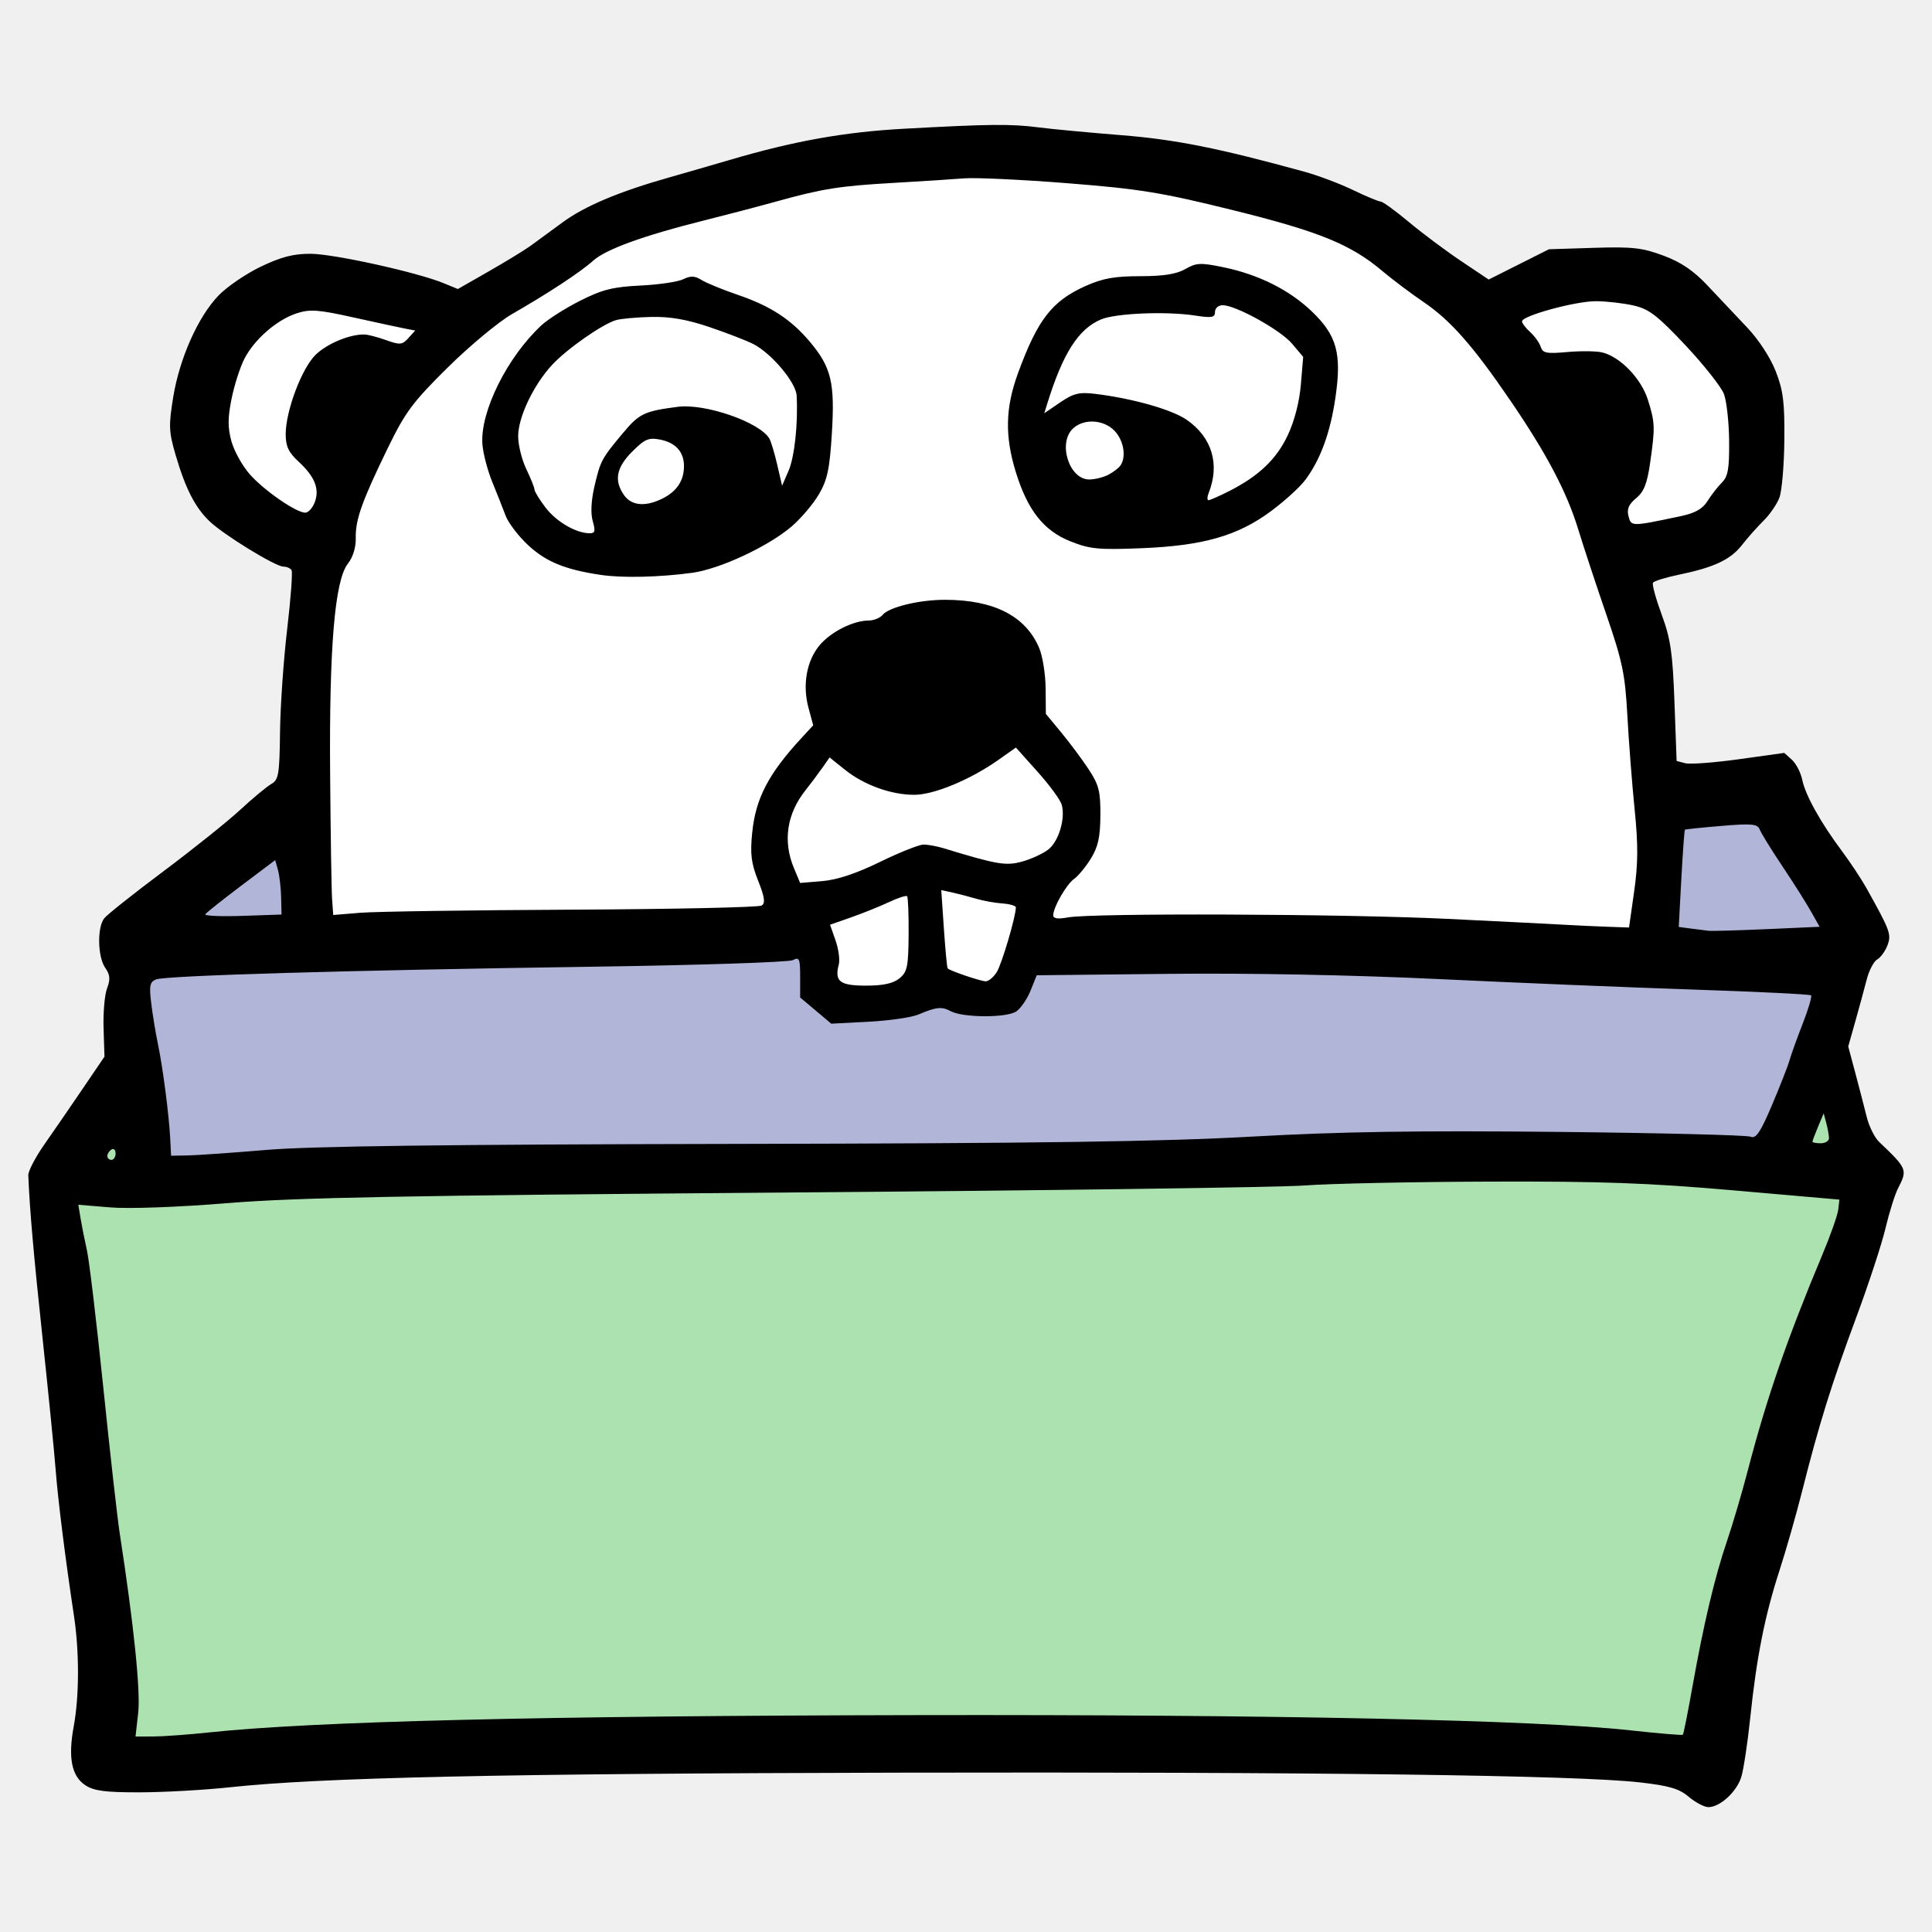
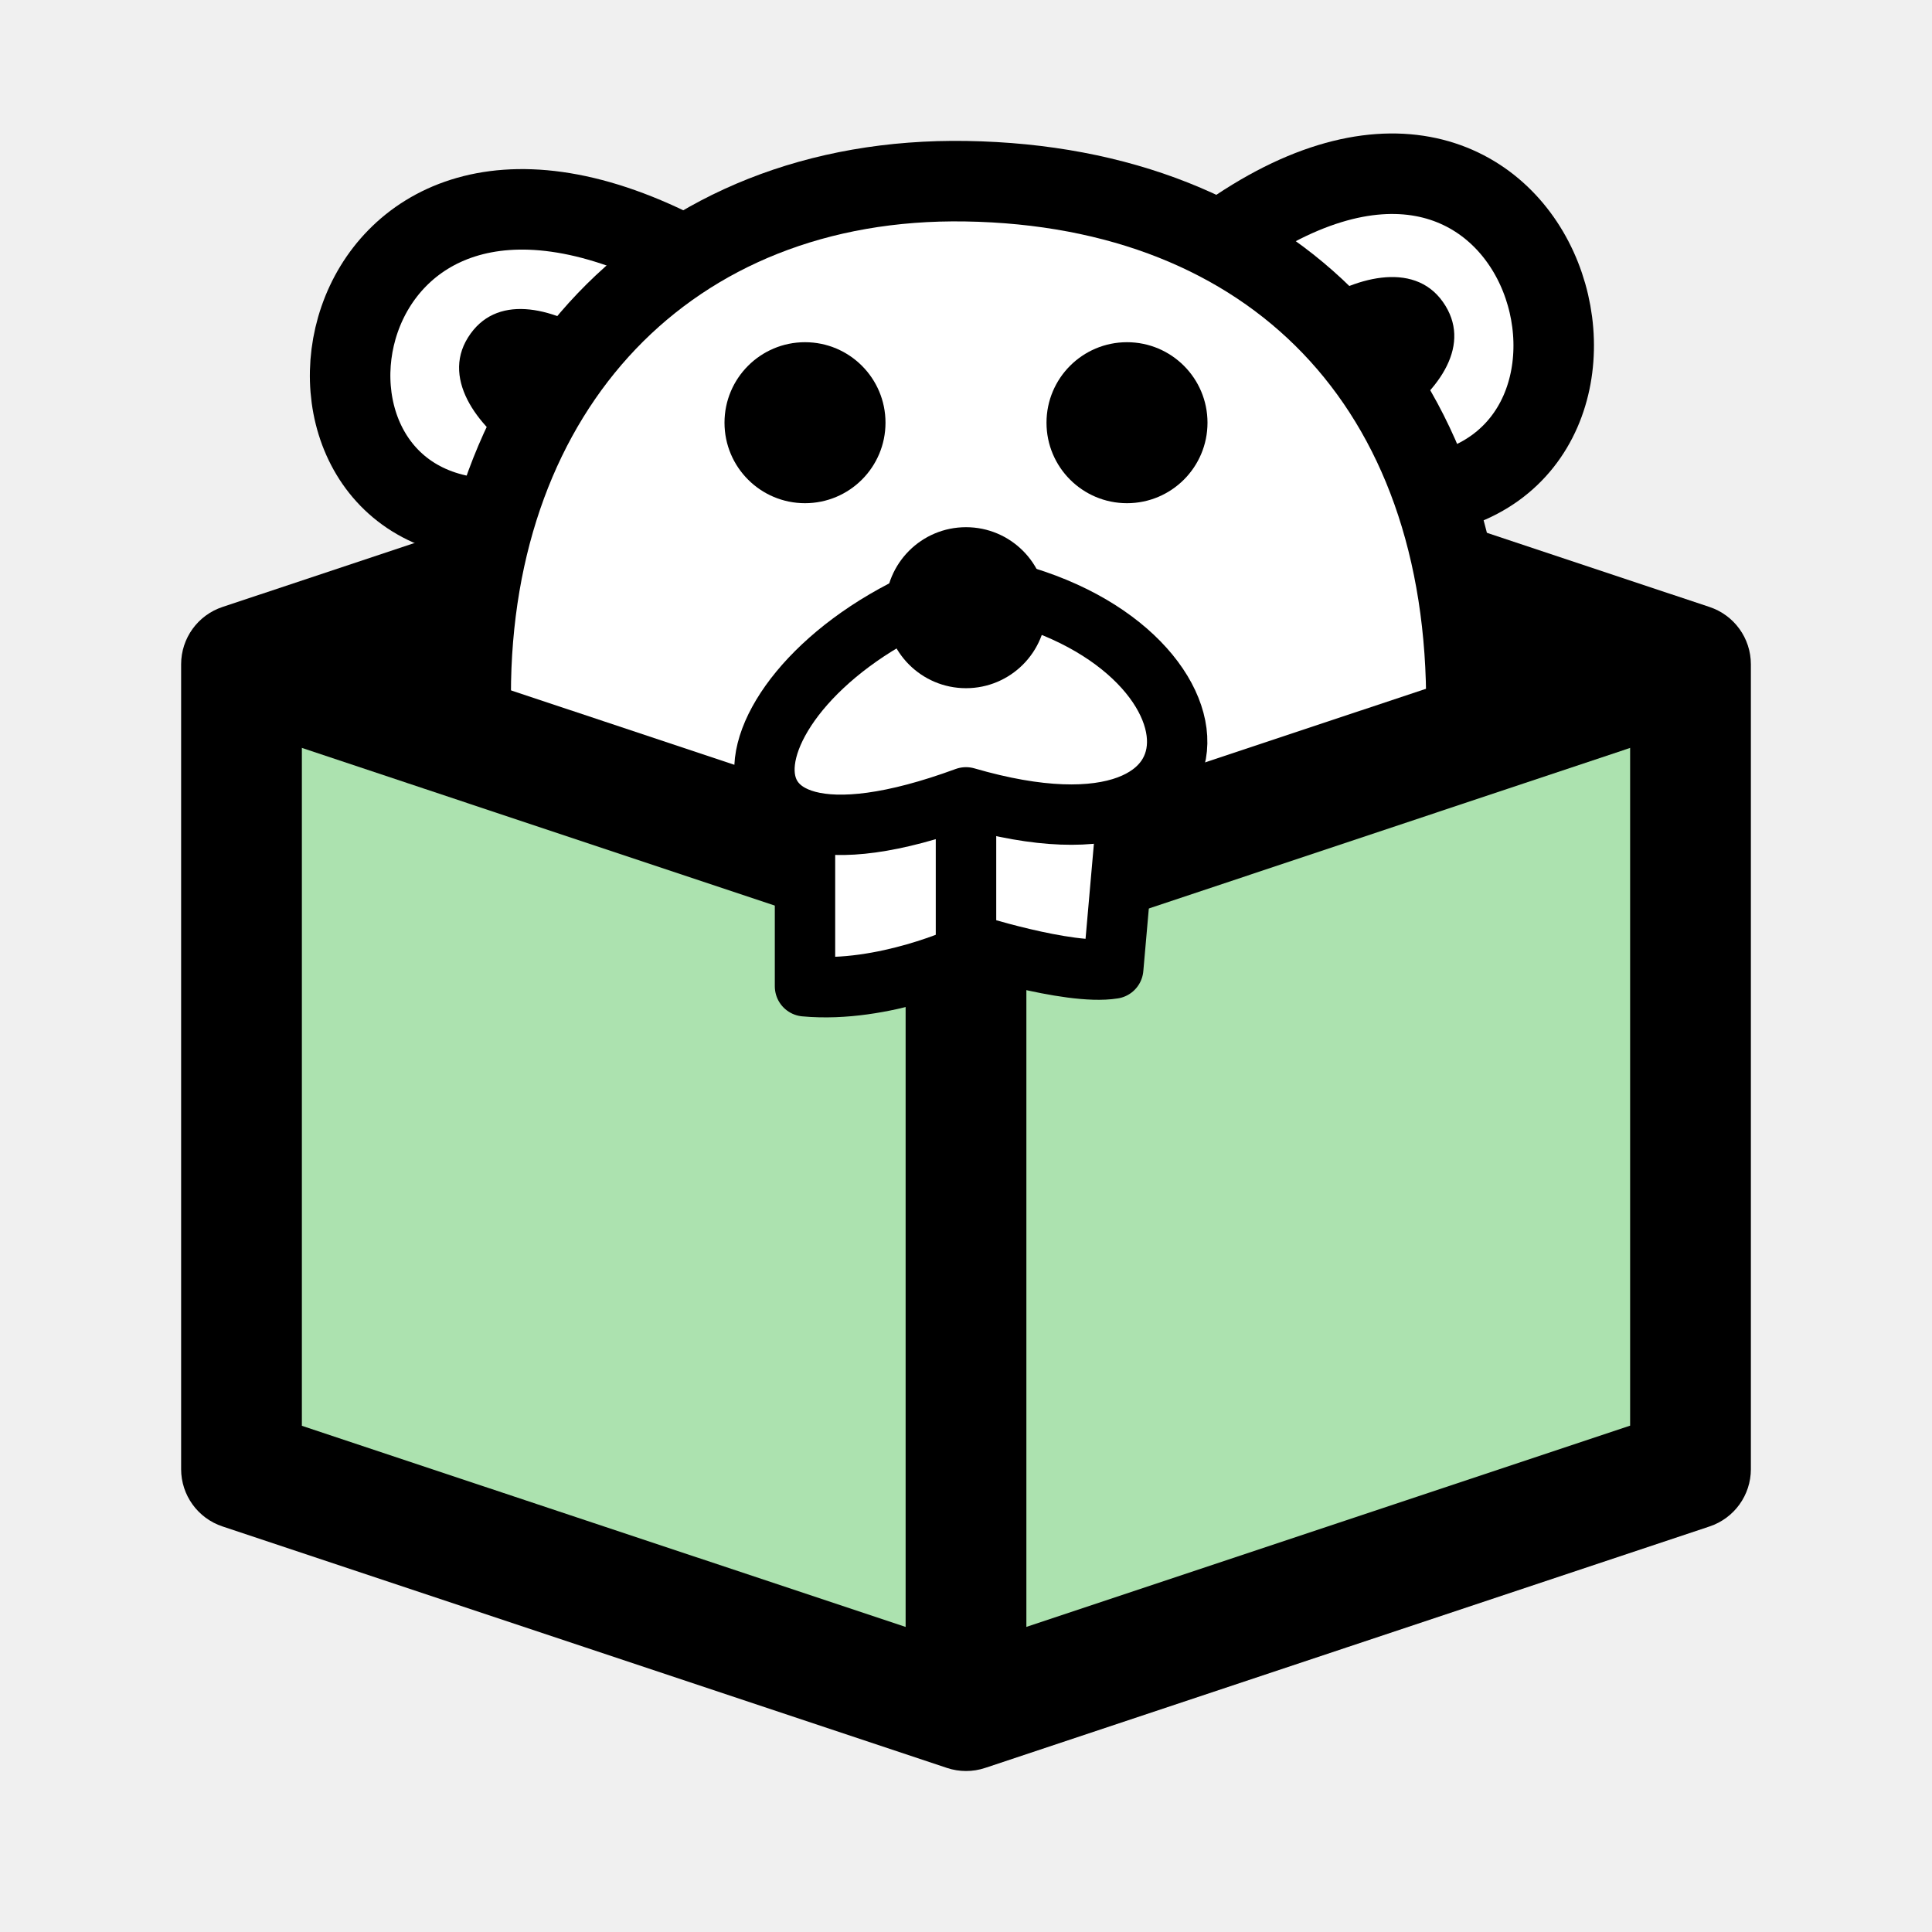
- <svg xmlns="http://www.w3.org/2000/svg" version="1.1" id="svg2" xml:space="preserve" width="200" height="200" viewBox="0 0 200 200">
-   <defs id="defs6" />
-   <g id="g10" transform="matrix(1.333333,0,0,-1.333333,0,200)">
-     <path style="fill:#ffffff;fill-rule:evenodd;stroke:none;stroke-width:0.75px;stroke-linecap:butt;stroke-linejoin:miter;stroke-opacity:1" d="m 24.431,76.982 -0.83,23.325 1.567,7.56 -6.73,2.674 -3.135,7.375 2.581,7.099 5.808,3.042 12.354,-2.397 10.787,6.915 19.822,4.886 14.29,0.553 22.126,-3.872 12.538,-9.312 5.439,3.596 7.652,-0.184 7.744,-8.574 -0.369,-8.482 -4.057,-3.319 -6.085,-2.213 2.489,-12.17 0.277,-18.07 -49.508,1.199 -1.199,-3.78 -7.078,0.149 -6.305,-1.203 -1.484,1.011 0.392,4.19 -1.246,1.699 -3.21,-1.553 z" id="path10681" />
-     <path style="fill:#b1b6d8;fill-opacity:1;fill-rule:evenodd;stroke:none;stroke-width:0.75px;stroke-linecap:butt;stroke-linejoin:miter;stroke-opacity:1" d="m 23.31,85.581 -12.88,-9.553 2.326,-17.937 34.927,1.139 39.788,-0.414 36.576,1.554 12.988,-1.088 5.541,18.106 -6.563,10.801 -7.856,-0.135 -1.312,-12.763 -48.072,0.131 -1.585,-3.136 -6.271,0.697 -2.413,-1.287 -3.892,0.084 -1.484,1.011 -0.854,5.889 -3.21,-1.553 -36.187,-0.878 z" id="path10521" />
-     <path style="fill:#ace2af;fill-opacity:1;fill-rule:evenodd;stroke:none;stroke-width:0.75px;stroke-linecap:butt;stroke-linejoin:miter;stroke-opacity:1" d="M 10.551,64.902 4.267,57.698 8.506,19.486 7.794,12.918 l 7.769,-0.342 25.869,1.327 50.853,0.368 39.969,-1.534 3.912,18.213 8.637,27.223 -3.132,7.959 -5.144,-7.348 -17.047,0.665 -38.766,-0.884 -54.464,-0.074 -14.578,-0.996 z" id="path10489" />
-     <path style="fill:#000000;stroke-width:1" d="m 131.121,10.495 c -0.755,0.636 -1.528,0.863 -3.815,1.122 -4.916,0.557 -25.141,0.821 -57.614,0.753 -30.665,-0.064 -44.81,-0.374 -51.859,-1.135 -1.949,-0.21 -5.075,-0.386 -6.948,-0.391 -2.692,-0.007 -3.582,0.108 -4.253,0.547 -1.076,0.705 -1.359,2.138 -0.905,4.594 0.429,2.322 0.437,5.758 0.02,8.529 -0.688,4.567 -1.241,8.982 -1.432,11.435 -0.11,1.417 -0.565,5.983 -1.01,10.146 -0.692,6.47 -0.997,9.956 -1.109,12.657 -0.013,0.318 0.555,1.405 1.263,2.416 0.708,1.011 2.044,2.954 2.97,4.317 l 1.683,2.479 -0.071,2.2 c -0.039,1.21 0.083,2.606 0.271,3.101 0.267,0.703 0.236,1.053 -0.142,1.593 -0.588,0.839 -0.636,3.129 -0.082,3.84 0.221,0.284 2.287,1.925 4.59,3.647 2.303,1.722 4.99,3.873 5.971,4.78 0.981,0.907 2.068,1.81 2.416,2.007 0.566,0.32 0.637,0.742 0.676,4.026 0.024,2.018 0.273,5.611 0.554,7.984 0.281,2.373 0.434,4.439 0.34,4.59 -0.094,0.151 -0.376,0.275 -0.629,0.275 -0.612,0 -4.588,2.436 -5.715,3.501 -1.126,1.064 -1.885,2.537 -2.649,5.141 -0.535,1.822 -0.555,2.3 -0.195,4.509 0.493,3.023 1.927,6.242 3.517,7.896 0.655,0.681 2.132,1.69 3.284,2.243 1.573,0.756 2.534,1.004 3.865,0.999 1.796,-0.007 8.241,-1.428 10.309,-2.273 l 1.129,-0.462 2.415,1.382 c 1.328,0.76 2.777,1.646 3.219,1.967 0.442,0.322 1.56,1.14 2.484,1.819 1.731,1.273 4.379,2.389 8.306,3.501 1.24,0.351 3.342,0.959 4.671,1.35 4.987,1.469 8.902,2.171 13.528,2.424 6.696,0.367 8.295,0.383 10.468,0.105 1.063,-0.136 3.962,-0.409 6.442,-0.606 4.166,-0.332 7.522,-1.002 14.173,-2.83 1.063,-0.292 2.768,-0.934 3.79,-1.426 1.021,-0.492 1.987,-0.895 2.146,-0.895 0.159,0 1.141,-0.712 2.183,-1.583 1.042,-0.871 2.864,-2.233 4.05,-3.028 l 2.155,-1.445 2.34,1.176 2.34,1.176 3.49,0.11 c 2.991,0.094 3.764,0.007 5.405,-0.607 1.379,-0.516 2.342,-1.172 3.436,-2.34 0.836,-0.893 2.206,-2.344 3.044,-3.225 0.896,-0.941 1.815,-2.346 2.229,-3.407 0.584,-1.496 0.699,-2.413 0.671,-5.353 -0.019,-1.951 -0.191,-3.961 -0.384,-4.467 -0.192,-0.505 -0.745,-1.308 -1.229,-1.785 -0.484,-0.476 -1.238,-1.326 -1.676,-1.889 -0.887,-1.139 -2.17,-1.741 -4.915,-2.308 -1.016,-0.21 -1.913,-0.489 -1.995,-0.621 -0.082,-0.132 0.223,-1.246 0.676,-2.475 0.693,-1.877 0.851,-2.965 0.992,-6.798 l 0.167,-4.564 0.672,-0.176 c 0.37,-0.097 2.25,0.044 4.18,0.313 l 3.508,0.489 0.59,-0.534 c 0.325,-0.294 0.685,-0.99 0.801,-1.548 0.251,-1.207 1.419,-3.308 3.071,-5.523 0.66,-0.886 1.524,-2.19 1.92,-2.899 1.844,-3.303 1.949,-3.589 1.626,-4.439 -0.172,-0.453 -0.53,-0.946 -0.795,-1.094 -0.265,-0.148 -0.631,-0.848 -0.813,-1.556 -0.182,-0.708 -0.579,-2.166 -0.883,-3.242 l -0.552,-1.956 0.552,-2.071 c 0.304,-1.139 0.701,-2.67 0.882,-3.402 0.181,-0.732 0.613,-1.602 0.96,-1.933 2.189,-2.088 2.218,-2.158 1.471,-3.611 -0.242,-0.47 -0.681,-1.87 -0.976,-3.11 -0.295,-1.24 -1.318,-4.356 -2.273,-6.925 -1.886,-5.074 -2.901,-8.332 -4.192,-13.459 -0.459,-1.822 -1.256,-4.615 -1.772,-6.206 -1.134,-3.498 -1.769,-6.705 -2.262,-11.418 -0.204,-1.949 -0.516,-4.012 -0.694,-4.585 -0.356,-1.15 -1.654,-2.34 -2.55,-2.34 -0.317,0 -1.002,0.359 -1.523,0.797 z M 16.222,15.494 c 8.082,0.86 25.818,1.293 55.08,1.345 27.86,0.049 47.997,-0.38 55.236,-1.178 2.212,-0.244 4.064,-0.4 4.118,-0.347 0.053,0.053 0.378,1.674 0.721,3.602 0.885,4.969 1.744,8.605 2.693,11.397 0.452,1.329 1.179,3.793 1.617,5.476 1.466,5.639 3.073,10.291 5.791,16.772 0.637,1.518 1.197,3.107 1.245,3.531 l 0.087,0.77 -8.214,0.718 c -6.636,0.58 -10.286,0.711 -19.004,0.681 -5.935,-0.02 -12.385,-0.156 -14.334,-0.302 C 99.309,57.813 81.191,57.567 60.995,57.412 31.454,57.184 22.984,57.024 17.672,56.59 13.816,56.276 10.031,56.137 8.574,56.257 L 6.08,56.463 6.259,55.386 C 6.357,54.794 6.579,53.677 6.753,52.905 6.927,52.132 7.497,47.349 8.02,42.275 8.542,37.202 9.115,32.108 9.294,30.957 10.383,23.921 10.92,18.714 10.73,17.026 l -0.208,-1.852 1.401,0.006 c 0.77,0.003 2.705,0.145 4.3,0.314 z M 8.975,60.449 c 0,0.276 -0.145,0.413 -0.322,0.303 -0.177,-0.11 -0.322,-0.335 -0.322,-0.502 0,-0.167 0.145,-0.303 0.322,-0.303 0.177,0 0.322,0.226 0.322,0.502 z m 11.757,0.275 c 3.399,0.287 14.093,0.424 36.076,0.463 23.927,0.043 33.394,0.176 40.424,0.569 6.858,0.383 12.846,0.475 23.675,0.364 7.972,-0.082 14.728,-0.25 15.013,-0.373 0.412,-0.178 0.75,0.322 1.655,2.451 0.625,1.471 1.239,3.037 1.363,3.48 0.125,0.443 0.586,1.725 1.025,2.849 0.439,1.124 0.731,2.112 0.649,2.194 -0.083,0.083 -4.188,0.284 -9.122,0.449 -4.935,0.164 -13.828,0.53 -19.763,0.814 -6.685,0.319 -14.68,0.474 -21.013,0.406 l -10.223,-0.109 -0.473,-1.18 c -0.26,-0.649 -0.758,-1.379 -1.105,-1.622 -0.731,-0.512 -4.132,-0.504 -5.097,0.012 -0.7,0.375 -1.117,0.332 -2.512,-0.258 -0.531,-0.225 -2.271,-0.476 -3.865,-0.56 l -2.899,-0.151 -1.208,1.017 -1.208,1.017 v 1.598 c 0,1.421 -0.063,1.565 -0.564,1.302 -0.31,-0.163 -7.304,-0.393 -15.542,-0.511 -18.895,-0.27 -33.17,-0.686 -33.908,-0.988 -0.482,-0.197 -0.538,-0.489 -0.364,-1.887 0.113,-0.91 0.343,-2.306 0.512,-3.104 0.376,-1.784 0.859,-5.49 0.955,-7.328 l 0.071,-1.369 1.309,0.024 c 0.72,0.013 3.483,0.207 6.14,0.431 z m 121.269,0.914 c -0.003,0.221 -0.096,0.744 -0.208,1.162 l -0.203,0.76 -0.436,-1.038 c -0.24,-0.571 -0.436,-1.094 -0.436,-1.162 0,-0.068 0.29,-0.124 0.644,-0.124 0.354,0 0.642,0.181 0.64,0.403 z M 69.83,74.039 c 0.61,0.497 0.696,0.902 0.715,3.4 0.012,1.56 -0.041,2.9 -0.118,2.977 -0.077,0.077 -0.709,-0.127 -1.404,-0.454 -0.695,-0.327 -2.01,-0.857 -2.922,-1.177 l -1.658,-0.582 0.427,-1.211 c 0.235,-0.666 0.349,-1.51 0.253,-1.876 -0.344,-1.314 0.076,-1.641 2.108,-1.641 1.337,0 2.114,0.168 2.6,0.564 z m 7.555,0.483 c 0.391,0.614 1.486,4.321 1.486,5.031 0,0.125 -0.471,0.261 -1.047,0.303 -0.576,0.041 -1.482,0.204 -2.013,0.362 -0.531,0.158 -1.364,0.374 -1.849,0.482 l -0.883,0.195 0.203,-2.985 c 0.112,-1.642 0.244,-3.034 0.295,-3.095 0.152,-0.181 2.525,-0.988 2.951,-1.003 0.217,-0.007 0.603,0.312 0.857,0.711 z m 59.825,3.341 4.064,0.182 -0.682,1.21 c -0.375,0.666 -1.374,2.245 -2.221,3.509 -0.846,1.264 -1.629,2.533 -1.739,2.82 -0.173,0.45 -0.58,0.49 -2.971,0.293 -1.524,-0.125 -2.804,-0.259 -2.845,-0.296 -0.041,-0.038 -0.165,-1.751 -0.277,-3.808 l -0.202,-3.739 0.921,-0.124 c 0.506,-0.068 1.138,-0.148 1.404,-0.176 0.266,-0.029 2.312,0.03 4.547,0.13 z M 126.876,80.792 c 0.306,2.156 0.315,3.632 0.037,6.362 -0.199,1.955 -0.452,5.221 -0.563,7.258 -0.177,3.25 -0.378,4.218 -1.641,7.892 -0.792,2.303 -1.772,5.274 -2.178,6.603 -0.887,2.901 -2.452,5.871 -5.26,9.985 -2.9,4.247 -4.646,6.232 -6.727,7.645 -0.982,0.667 -2.438,1.762 -3.234,2.433 -2.449,2.063 -4.904,3.061 -11.623,4.723 -5.513,1.364 -7.191,1.637 -12.788,2.08 -3.543,0.281 -7.167,0.451 -8.053,0.379 -0.886,-0.072 -3.35,-0.231 -5.476,-0.352 -4.208,-0.24 -5.52,-0.449 -9.18,-1.467 -1.329,-0.369 -3.865,-1.034 -5.637,-1.477 -4.596,-1.15 -7.532,-2.219 -8.501,-3.097 -0.952,-0.862 -3.479,-2.525 -6.288,-4.137 -1.048,-0.601 -3.299,-2.47 -5.002,-4.154 -2.713,-2.68 -3.29,-3.455 -4.645,-6.238 -2.016,-4.14 -2.531,-5.586 -2.496,-7.01 0.018,-0.717 -0.22,-1.485 -0.614,-1.987 -1.015,-1.29 -1.453,-6.487 -1.376,-16.331 0.036,-4.695 0.106,-9.077 0.154,-9.739 l 0.087,-1.203 2.101,0.173 c 1.156,0.095 8.551,0.203 16.435,0.241 7.884,0.038 14.51,0.181 14.727,0.319 0.299,0.191 0.234,0.652 -0.274,1.929 -0.539,1.357 -0.627,2.072 -0.46,3.733 0.266,2.653 1.26,4.565 3.808,7.326 l 0.928,1.006 -0.368,1.366 c -0.479,1.78 -0.143,3.652 0.873,4.859 0.87,1.034 2.61,1.91 3.796,1.91 0.4,0 0.894,0.201 1.098,0.447 0.497,0.599 2.84,1.163 4.827,1.163 3.809,0 6.285,-1.27 7.324,-3.755 0.263,-0.63 0.486,-2.036 0.496,-3.124 l 0.017,-1.979 1.199,-1.449 c 0.659,-0.797 1.615,-2.081 2.124,-2.853 0.794,-1.206 0.923,-1.711 0.911,-3.581 -0.01,-1.678 -0.179,-2.446 -0.737,-3.347 -0.398,-0.643 -0.979,-1.351 -1.293,-1.572 -0.606,-0.428 -1.632,-2.213 -1.632,-2.838 0,-0.252 0.364,-0.306 1.118,-0.164 1.882,0.353 21.461,0.28 29.482,-0.11 4.163,-0.203 8.294,-0.41 9.18,-0.462 0.886,-0.051 2.357,-0.12 3.268,-0.152 l 1.658,-0.058 z m -80.214,24.57 c -2.764,0.409 -4.247,1.01 -5.63,2.285 -0.762,0.702 -1.561,1.744 -1.776,2.315 -0.215,0.571 -0.687,1.763 -1.048,2.649 -0.361,0.886 -0.7,2.19 -0.754,2.899 -0.19,2.506 1.922,6.763 4.581,9.232 0.508,0.472 1.862,1.331 3.009,1.91 1.716,0.866 2.543,1.074 4.671,1.177 1.422,0.069 2.92,0.289 3.33,0.491 0.574,0.282 0.901,0.268 1.427,-0.06 0.375,-0.234 1.635,-0.75 2.799,-1.147 2.555,-0.87 4.164,-1.921 5.635,-3.682 1.637,-1.959 1.92,-3.151 1.68,-7.069 -0.17,-2.78 -0.348,-3.614 -1.009,-4.743 -0.442,-0.753 -1.394,-1.876 -2.117,-2.495 -1.808,-1.548 -5.578,-3.306 -7.709,-3.595 -2.55,-0.347 -5.415,-0.414 -7.086,-0.167 z m -0.641,4.177 c -0.172,0.599 -0.124,1.595 0.127,2.678 0.468,2.012 0.549,2.164 2.229,4.174 1.253,1.498 1.648,1.687 4.243,2.024 2.117,0.275 6.314,-1.171 7.103,-2.447 0.127,-0.206 0.404,-1.118 0.615,-2.026 l 0.383,-1.652 0.504,1.162 c 0.464,1.07 0.745,3.694 0.625,5.843 -0.057,1.015 -1.941,3.259 -3.349,3.987 -0.513,0.265 -2.046,0.859 -3.406,1.32 -1.764,0.598 -3.066,0.825 -4.538,0.791 -1.135,-0.026 -2.367,-0.138 -2.738,-0.25 -1.073,-0.323 -3.801,-2.232 -4.941,-3.458 -1.462,-1.572 -2.661,-4.097 -2.648,-5.578 0.006,-0.683 0.291,-1.821 0.633,-2.53 0.342,-0.709 0.627,-1.42 0.633,-1.58 0.006,-0.16 0.392,-0.791 0.858,-1.402 0.832,-1.091 2.332,-1.973 3.399,-1.998 0.448,-0.011 0.494,0.152 0.268,0.941 z m 5.479,1.788 c 1.071,0.554 1.604,1.381 1.604,2.491 0,1.095 -0.648,1.815 -1.845,2.05 -0.896,0.176 -1.198,0.047 -2.174,-0.93 -1.239,-1.239 -1.428,-2.246 -0.633,-3.382 0.588,-0.839 1.707,-0.923 3.048,-0.229 z m 31.621,-3.363 c -2.086,0.831 -3.335,2.41 -4.252,5.379 -0.865,2.802 -0.817,4.991 0.169,7.686 1.522,4.157 2.635,5.594 5.239,6.764 1.325,0.595 2.261,0.764 4.242,0.764 1.814,0 2.818,0.158 3.506,0.553 0.858,0.492 1.184,0.508 2.957,0.142 2.731,-0.564 5.122,-1.758 6.867,-3.43 1.947,-1.866 2.333,-3.273 1.834,-6.687 -0.399,-2.729 -1.15,-4.787 -2.329,-6.383 -0.406,-0.55 -1.604,-1.643 -2.661,-2.429 -2.591,-1.926 -5.273,-2.694 -10.085,-2.887 -3.312,-0.133 -3.986,-0.068 -5.486,0.529 z m 12.272,3.886 c 2.327,1.179 3.7,2.481 4.581,4.343 0.524,1.107 0.911,2.599 1.024,3.94 l 0.181,2.158 -0.859,1.021 c -0.896,1.065 -4.369,2.991 -5.394,2.991 -0.331,0 -0.593,-0.23 -0.593,-0.52 0,-0.438 -0.239,-0.483 -1.53,-0.284 -2.241,0.346 -6.157,0.186 -7.317,-0.298 -1.755,-0.733 -2.973,-2.643 -4.181,-6.554 l -0.226,-0.731 1.232,0.841 c 1.024,0.7 1.476,0.812 2.681,0.668 2.914,-0.349 5.987,-1.218 7.143,-2.018 1.964,-1.361 2.591,-3.445 1.708,-5.678 -0.123,-0.31 -0.129,-0.564 -0.015,-0.564 0.115,0 0.819,0.309 1.564,0.687 z m -9.333,1.294 c 0.387,0.204 0.81,0.53 0.94,0.725 0.454,0.68 0.241,1.929 -0.454,2.669 -0.832,0.885 -2.365,0.986 -3.22,0.212 -1.225,-1.108 -0.33,-3.976 1.241,-3.976 0.434,0 1.106,0.167 1.493,0.37 z M 21.827,80.342 c -0.018,0.741 -0.129,1.692 -0.247,2.113 l -0.215,0.766 -2.644,-1.992 c -1.454,-1.096 -2.707,-2.093 -2.783,-2.216 -0.077,-0.123 1.225,-0.177 2.891,-0.121 l 3.03,0.103 -0.032,1.347 z m 46.495,2.738 c 1.516,0.741 3.039,1.347 3.384,1.347 0.345,0 1.048,-0.129 1.561,-0.286 4.142,-1.267 4.834,-1.384 6.101,-1.031 0.701,0.195 1.61,0.615 2.019,0.932 0.807,0.626 1.341,2.396 1.049,3.472 -0.1,0.37 -0.943,1.521 -1.872,2.559 l -1.69,1.887 -1.382,-0.974 c -2.166,-1.527 -4.988,-2.695 -6.511,-2.695 -1.798,0 -3.902,0.762 -5.38,1.947 l -1.191,0.955 -0.58,-0.827 C 63.511,89.912 62.928,89.134 62.534,88.638 61.086,86.815 60.77,84.685 61.639,82.605 l 0.483,-1.157 1.722,0.143 c 1.149,0.095 2.638,0.59 4.478,1.489 z M 130.501,109.927 c 1.114,0.236 1.69,0.564 2.077,1.183 0.295,0.471 0.797,1.116 1.116,1.433 0.469,0.466 0.575,1.08 0.555,3.221 -0.013,1.455 -0.195,3.095 -0.403,3.646 -0.208,0.55 -1.548,2.247 -2.977,3.77 -2.182,2.324 -2.829,2.822 -4.026,3.098 -0.785,0.181 -2.1,0.332 -2.923,0.337 -1.583,0.009 -5.751,-1.127 -5.751,-1.566 0,-0.143 0.286,-0.518 0.636,-0.835 0.35,-0.317 0.717,-0.832 0.817,-1.146 0.155,-0.488 0.455,-0.545 2.073,-0.399 1.041,0.094 2.265,0.078 2.72,-0.036 1.398,-0.351 3.013,-2.034 3.528,-3.676 0.557,-1.775 0.569,-2.124 0.172,-4.897 -0.23,-1.606 -0.483,-2.245 -1.087,-2.742 -0.58,-0.478 -0.735,-0.845 -0.591,-1.396 0.212,-0.81 0.208,-0.81 4.064,0.006 z m -106.065,1.073 c 0.393,1.032 0.008,1.998 -1.263,3.168 -0.766,0.706 -0.992,1.186 -0.992,2.112 0,1.797 1.227,5.078 2.3,6.151 0.877,0.877 2.672,1.628 3.82,1.599 0.266,-0.007 1.021,-0.204 1.679,-0.439 1.073,-0.383 1.251,-0.367 1.727,0.16 l 0.531,0.587 -0.761,0.145 c -0.418,0.08 -2.22,0.469 -4.004,0.865 -2.793,0.62 -3.411,0.664 -4.457,0.319 -1.541,-0.508 -3.279,-2.028 -4.05,-3.54 -0.33,-0.646 -0.775,-2.037 -0.988,-3.091 -0.299,-1.472 -0.302,-2.233 -0.012,-3.288 0.207,-0.755 0.842,-1.904 1.41,-2.553 1.1,-1.256 3.614,-2.999 4.325,-2.999 0.235,0 0.566,0.362 0.734,0.805 z" id="path10679" />
-   </g>
+ <svg xmlns="http://www.w3.org/2000/svg" version="1.1" width="24" height="24" viewBox="0 0 24 24" id="svg4">
+   <defs id="defs8" />
+   <path style="fill:#ffffff;fill-rule:evenodd;stroke:none;stroke-width:1px;stroke-linecap:butt;stroke-linejoin:miter;stroke-opacity:1" d="M 6,8.844 5.771,6.525 C 3.164,4.62 4.988,1.681 8.422,3.137 L 12,2.251 15.353,2.93 C 19.11,0.934 20.8,4.871 17.582,6.166 L 18,8.808 14,10.84 13.829,12.031 10,12.251 v -1.935 z" id="path960" />
+   <path style="fill:#ace2af;fill-opacity:1;fill-rule:evenodd;stroke:none;stroke-width:1px;stroke-linecap:butt;stroke-linejoin:miter;stroke-opacity:1" d="M 3,8.251 V 18.251 l 9,3 c 0,0 9,-3 9,-3 V 8.251 L 14,10.624 13.829,12.031 10,12.251 v -1.703 L 3,8.251" id="path930" />
+   <path style="fill:none;fill-rule:evenodd;stroke:#000000;stroke-width:1px;stroke-linecap:butt;stroke-linejoin:miter;stroke-opacity:1" d="m 5.847,8.632 c 0,-3.811 2.456,-6.442 6.153,-6.381 3.798,0.062 6.25,2.528 6.216,6.57" id="path822" />
+   <path style="fill:none;fill-rule:evenodd;stroke:#000000;stroke-width:1px;stroke-linecap:butt;stroke-linejoin:miter;stroke-opacity:1" d="m 15.101,3.038 c 4.099,-3.056 5.717,2.804 2.481,3.128" id="path824" />
+   <path style="fill:none;fill-rule:evenodd;stroke:#000000;stroke-width:1px;stroke-linecap:butt;stroke-linejoin:miter;stroke-opacity:1" d="M 8.422,3.137 C 3.963,0.872 3.064,6.517 6.228,6.445" id="path824-3" />
+   <path style="fill:#000000;fill-rule:evenodd;stroke:none;stroke-width:1px;stroke-linecap:butt;stroke-linejoin:miter;stroke-opacity:1" d="M 16.302,3.798 17.32,5.239 C 17.887,4.847 18.294,4.274 17.924,3.75 17.554,3.226 16.796,3.457 16.302,3.798 Z" id="path841" />
+   <path style="fill:#000000;fill-rule:evenodd;stroke:none;stroke-width:1px;stroke-linecap:butt;stroke-linejoin:miter;stroke-opacity:1" d="M 6.484,5.67 7.421,4.176 C 6.841,3.804 6.155,3.648 5.814,4.192 5.473,4.735 5.979,5.346 6.484,5.67 Z" id="path841-6" />
+   <circle style="color:#000000;overflow:visible;opacity:1;vector-effect:none;fill:#000000;fill-opacity:1;stroke:none;stroke-width:2;stroke-linecap:butt;stroke-linejoin:round;stroke-miterlimit:4;stroke-dasharray:none;stroke-dashoffset:0;stroke-opacity:1" id="path860" cx="10" cy="5.251" r="1" />
+   <circle style="color:#000000;overflow:visible;opacity:1;vector-effect:none;fill:#000000;fill-opacity:1;stroke:none;stroke-width:2;stroke-linecap:butt;stroke-linejoin:round;stroke-miterlimit:4;stroke-dasharray:none;stroke-dashoffset:0;stroke-opacity:1" id="path860-7" cx="14" cy="5.251" r="1" />
+   <circle style="color:#000000;overflow:visible;opacity:1;vector-effect:none;fill:#000000;fill-opacity:1;stroke:none;stroke-width:2;stroke-linecap:butt;stroke-linejoin:round;stroke-miterlimit:4;stroke-dasharray:none;stroke-dashoffset:0;stroke-opacity:1" id="path877" cx="12" cy="7.549" r="1" />
+   <path style="fill:none;fill-rule:evenodd;stroke:#000000;stroke-width:0.75;stroke-linecap:butt;stroke-linejoin:round;stroke-miterlimit:4;stroke-dasharray:none;stroke-opacity:1" d="m 12,9.906 v 1.958 c 0,0 -1.02,0.478 -2,0.388 v -1.935" id="path879" />
+   <path style="fill:none;fill-rule:evenodd;stroke:#000000;stroke-width:0.75;stroke-linecap:butt;stroke-linejoin:round;stroke-miterlimit:4;stroke-dasharray:none;stroke-opacity:1" d="m 12,9.906 v 1.805 c 0,0 1.272,0.411 1.829,0.321 L 14,10.087" id="path879-5" />
+   <path style="fill:none;fill-rule:evenodd;stroke:#000000;stroke-width:0.75;stroke-linecap:butt;stroke-linejoin:round;stroke-miterlimit:4;stroke-dasharray:none;stroke-opacity:1" d="m 12,7.251 c -3,1 -3.661,4 0,2.654 3.661,1.066 3.331,-2.163 0,-2.654 z" id="path896" />
+   <path style="color:#000000;font-style:normal;font-variant:normal;font-weight:normal;font-stretch:normal;font-size:medium;line-height:normal;font-family:sans-serif;font-variant-ligatures:normal;font-variant-position:normal;font-variant-caps:normal;font-variant-numeric:normal;font-variant-alternates:normal;font-feature-settings:normal;text-indent:0;text-align:start;text-decoration:none;text-decoration-line:none;text-decoration-style:solid;text-decoration-color:#000000;letter-spacing:normal;word-spacing:normal;text-transform:none;writing-mode:lr-tb;direction:ltr;text-orientation:mixed;dominant-baseline:auto;baseline-shift:baseline;text-anchor:start;white-space:normal;shape-padding:0;clip-rule:nonzero;display:inline;overflow:visible;visibility:visible;opacity:1;isolation:auto;mix-blend-mode:normal;color-interpolation:sRGB;color-interpolation-filters:linearRGB;solid-color:#000000;solid-opacity:1;vector-effect:none;fill:#000000;fill-opacity:1;fill-rule:evenodd;stroke:none;stroke-width:1.5;stroke-linecap:butt;stroke-linejoin:round;stroke-miterlimit:4;stroke-dasharray:none;stroke-dashoffset:0;stroke-opacity:1;color-rendering:auto;image-rendering:auto;shape-rendering:auto;text-rendering:auto;enable-background:accumulate" d="M 6,6.462 2.764,7.54 A 0.75,0.75 0 0 0 2.25,8.251 V 18.251 a 0.75,0.75 0 0 0 0.514,0.711 l 9,3 a 0.75,0.75 0 0 0 0.473,0 l 9,-3 A 0.75,0.75 0 0 0 21.75,18.251 V 8.251 A 0.75,0.75 0 0 0 21.236,7.54 L 18,6.462 v 1.58 l 2.25,0.75 v 8.918 l -8.25,2.75 -8.25,-2.748 V 8.792 l 2.25,-0.75 z" id="path842" />
+   <path style="fill:none;fill-rule:evenodd;stroke:#000000;stroke-width:1.5;stroke-linecap:butt;stroke-linejoin:miter;stroke-miterlimit:4;stroke-dasharray:none;stroke-opacity:1" d="M 12,21.251 V 11.863" id="path844" />
+   <path style="color:#000000;font-style:normal;font-variant:normal;font-weight:normal;font-stretch:normal;font-size:medium;line-height:normal;font-family:sans-serif;font-variant-ligatures:normal;font-variant-position:normal;font-variant-caps:normal;font-variant-numeric:normal;font-variant-alternates:normal;font-feature-settings:normal;text-indent:0;text-align:start;text-decoration:none;text-decoration-line:none;text-decoration-style:solid;text-decoration-color:#000000;letter-spacing:normal;word-spacing:normal;text-transform:none;writing-mode:lr-tb;direction:ltr;text-orientation:mixed;dominant-baseline:auto;baseline-shift:baseline;text-anchor:start;white-space:normal;shape-padding:0;clip-rule:nonzero;display:inline;overflow:visible;visibility:visible;opacity:1;isolation:auto;mix-blend-mode:normal;color-interpolation:sRGB;color-interpolation-filters:linearRGB;solid-color:#000000;solid-opacity:1;vector-effect:none;fill:#000000;fill-opacity:1;fill-rule:evenodd;stroke:none;stroke-width:1.5;stroke-linecap:butt;stroke-linejoin:miter;stroke-miterlimit:4;stroke-dasharray:none;stroke-dashoffset:0;stroke-opacity:1;color-rendering:auto;image-rendering:auto;shape-rendering:auto;text-rendering:auto;enable-background:accumulate" d="M 3.236,7.54 2.764,8.962 9.809,11.311 V 9.729 Z m 17.527,0 L 14,9.794 v 1.582 l 7.236,-2.414 z" id="path855" />
</svg>
